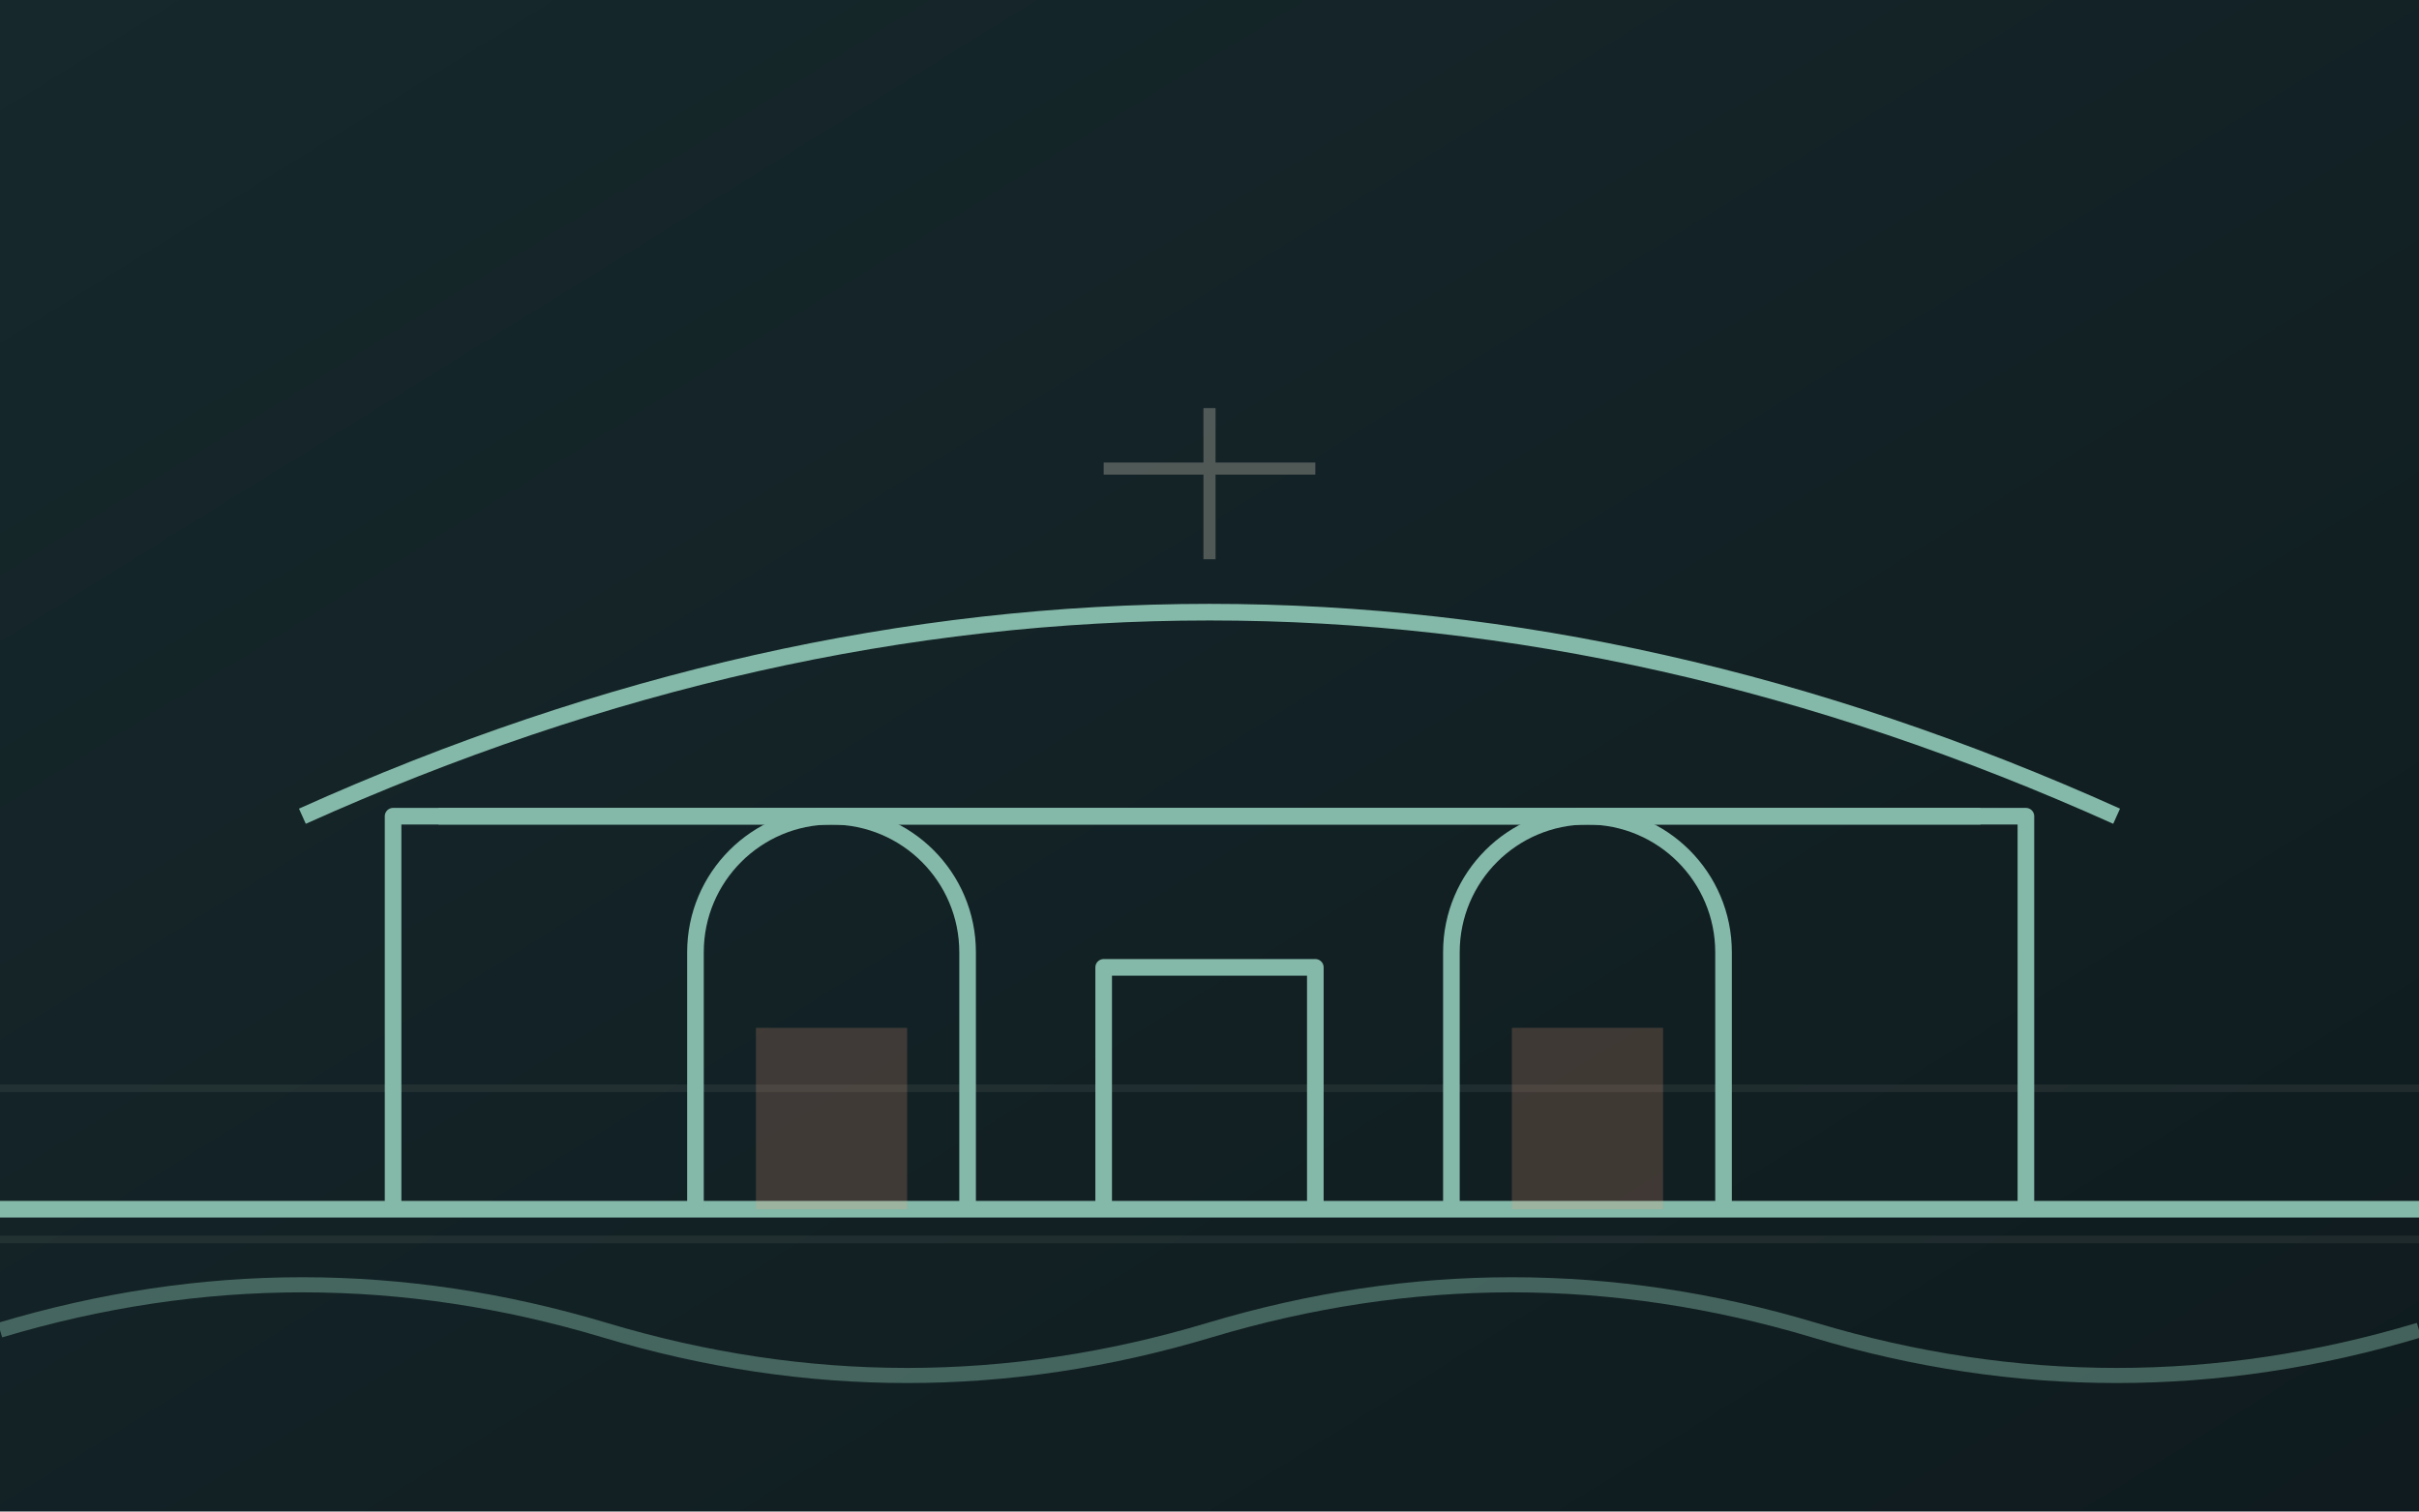
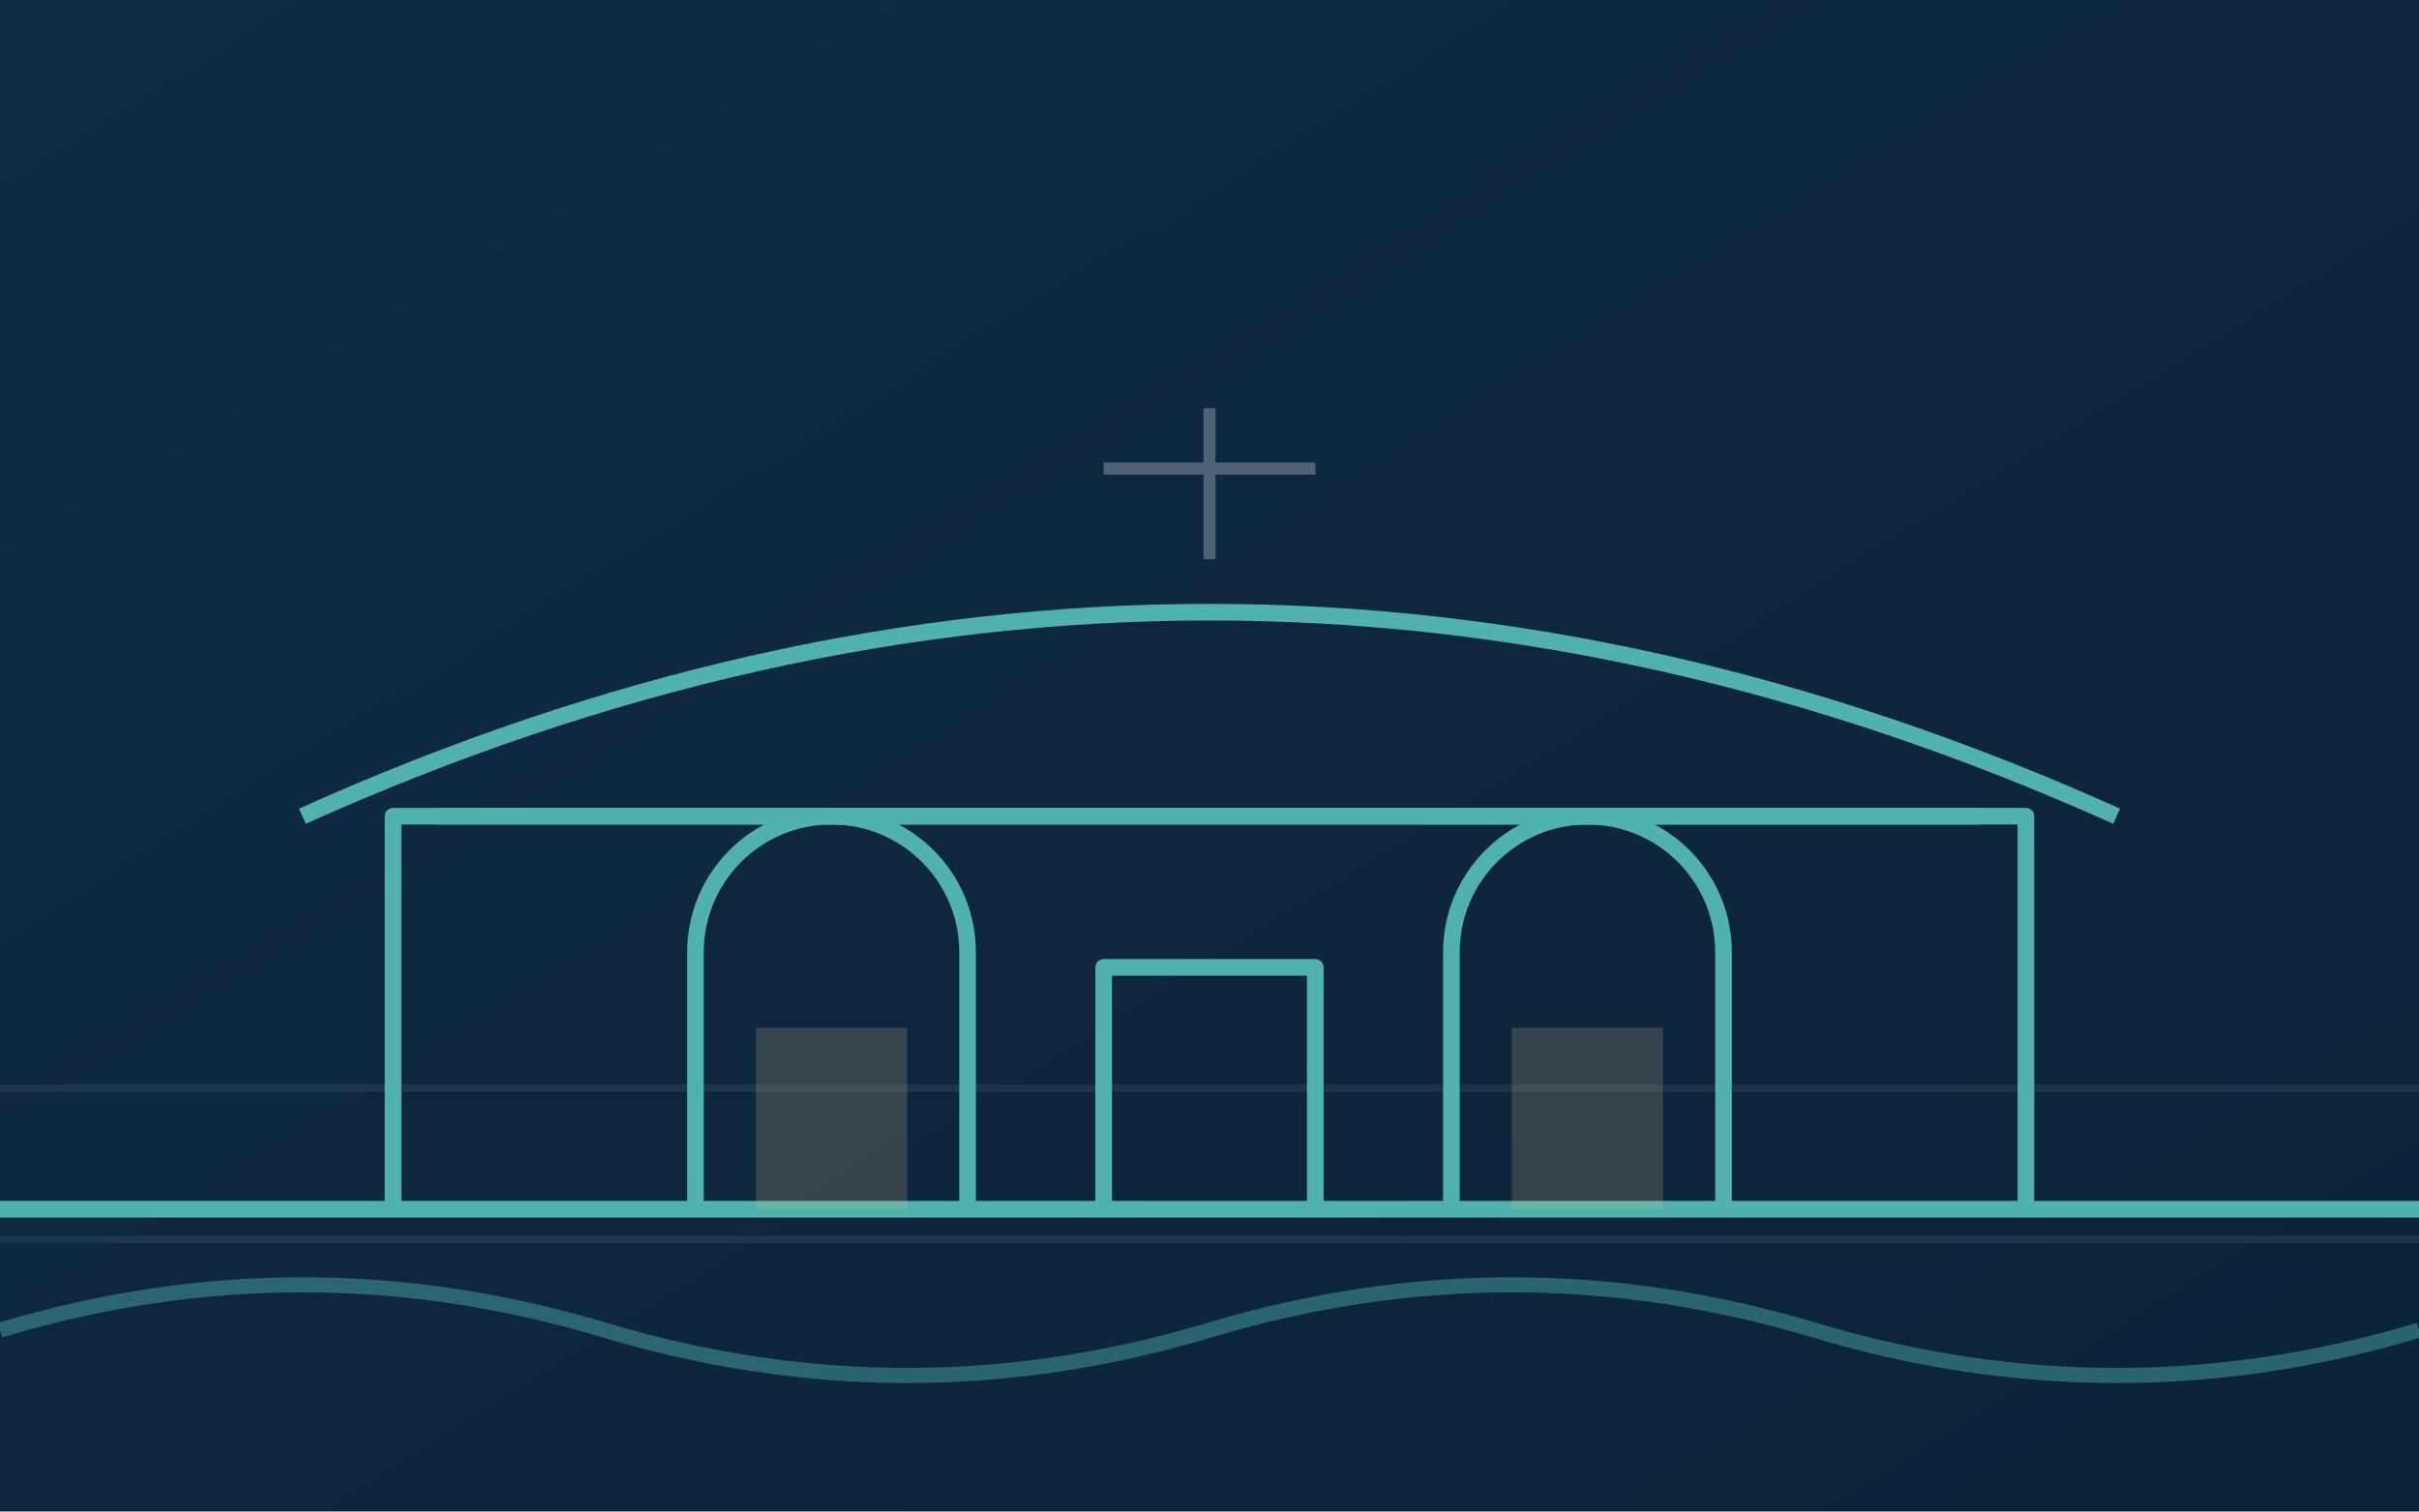
<svg xmlns="http://www.w3.org/2000/svg" viewBox="0 0 320 200" width="320" height="200" role="img" aria-hidden="true">
  <defs>
    <linearGradient id="bg" x1="0" y1="0" x2="1" y2="1">
-       <stop offset="0%" stop-color="#16282C" />
-       <stop offset="100%" stop-color="#0F1B1E" />
+       <stop offset="0%" stop-color="#102B46" />
+       <stop offset="100%" stop-color="#0C2337" />
    </linearGradient>
  </defs>
  <rect width="320" height="200" fill="url(#bg)" />
-   <g fill="none" stroke="#EFE7D8" stroke-opacity=".07" stroke-width="1">
+   <g fill="none" stroke="#F5F7F8" stroke-opacity=".07" stroke-width="1">
    <path d="M0 144 H320" />
    <path d="M0 164 H320" />
  </g>
-   <g fill="none" stroke="#84B8A8" stroke-width="2.2" stroke-linejoin="round">
+   <g fill="none" stroke="#4FB3AB" stroke-width="2.2" stroke-linejoin="round">
    <path d="M0 160 H320" />
    <path d="M52 160 V108 h216 v52" />
    <path d="M40 108 q120 -54 240 0" />
    <path d="M58 108 h204" />
    <path d="M92 160 v-34 a18 18 0 0 1 36 0 v34 M192 160 v-34 a18 18 0 0 1 36 0 v34" />
    <path d="M146 160 V128 h28 v32" />
  </g>
-   <g fill="#F7A07E" fill-opacity=".2">
+   <g fill="#D9BE8C" fill-opacity=".2">
    <rect x="100" y="136" width="20" height="24" />
    <rect x="200" y="136" width="20" height="24" />
  </g>
-   <g fill="none" stroke="#EFE7D8" stroke-opacity=".28" stroke-width="1.6">
+   <g fill="none" stroke="#F5F7F8" stroke-opacity=".28" stroke-width="1.6">
    <path d="M160 74 v-20 M146 62 h28" />
  </g>
-   <path d="M0 176 q40 -12 80 0 t80 0 t80 0 t80 0" fill="none" stroke="#84B8A8" stroke-opacity=".45" stroke-width="2" />
+   <path d="M0 176 q40 -12 80 0 t80 0 t80 0 t80 0" fill="none" stroke="#4FB3AB" stroke-opacity=".45" stroke-width="2" />
</svg>
